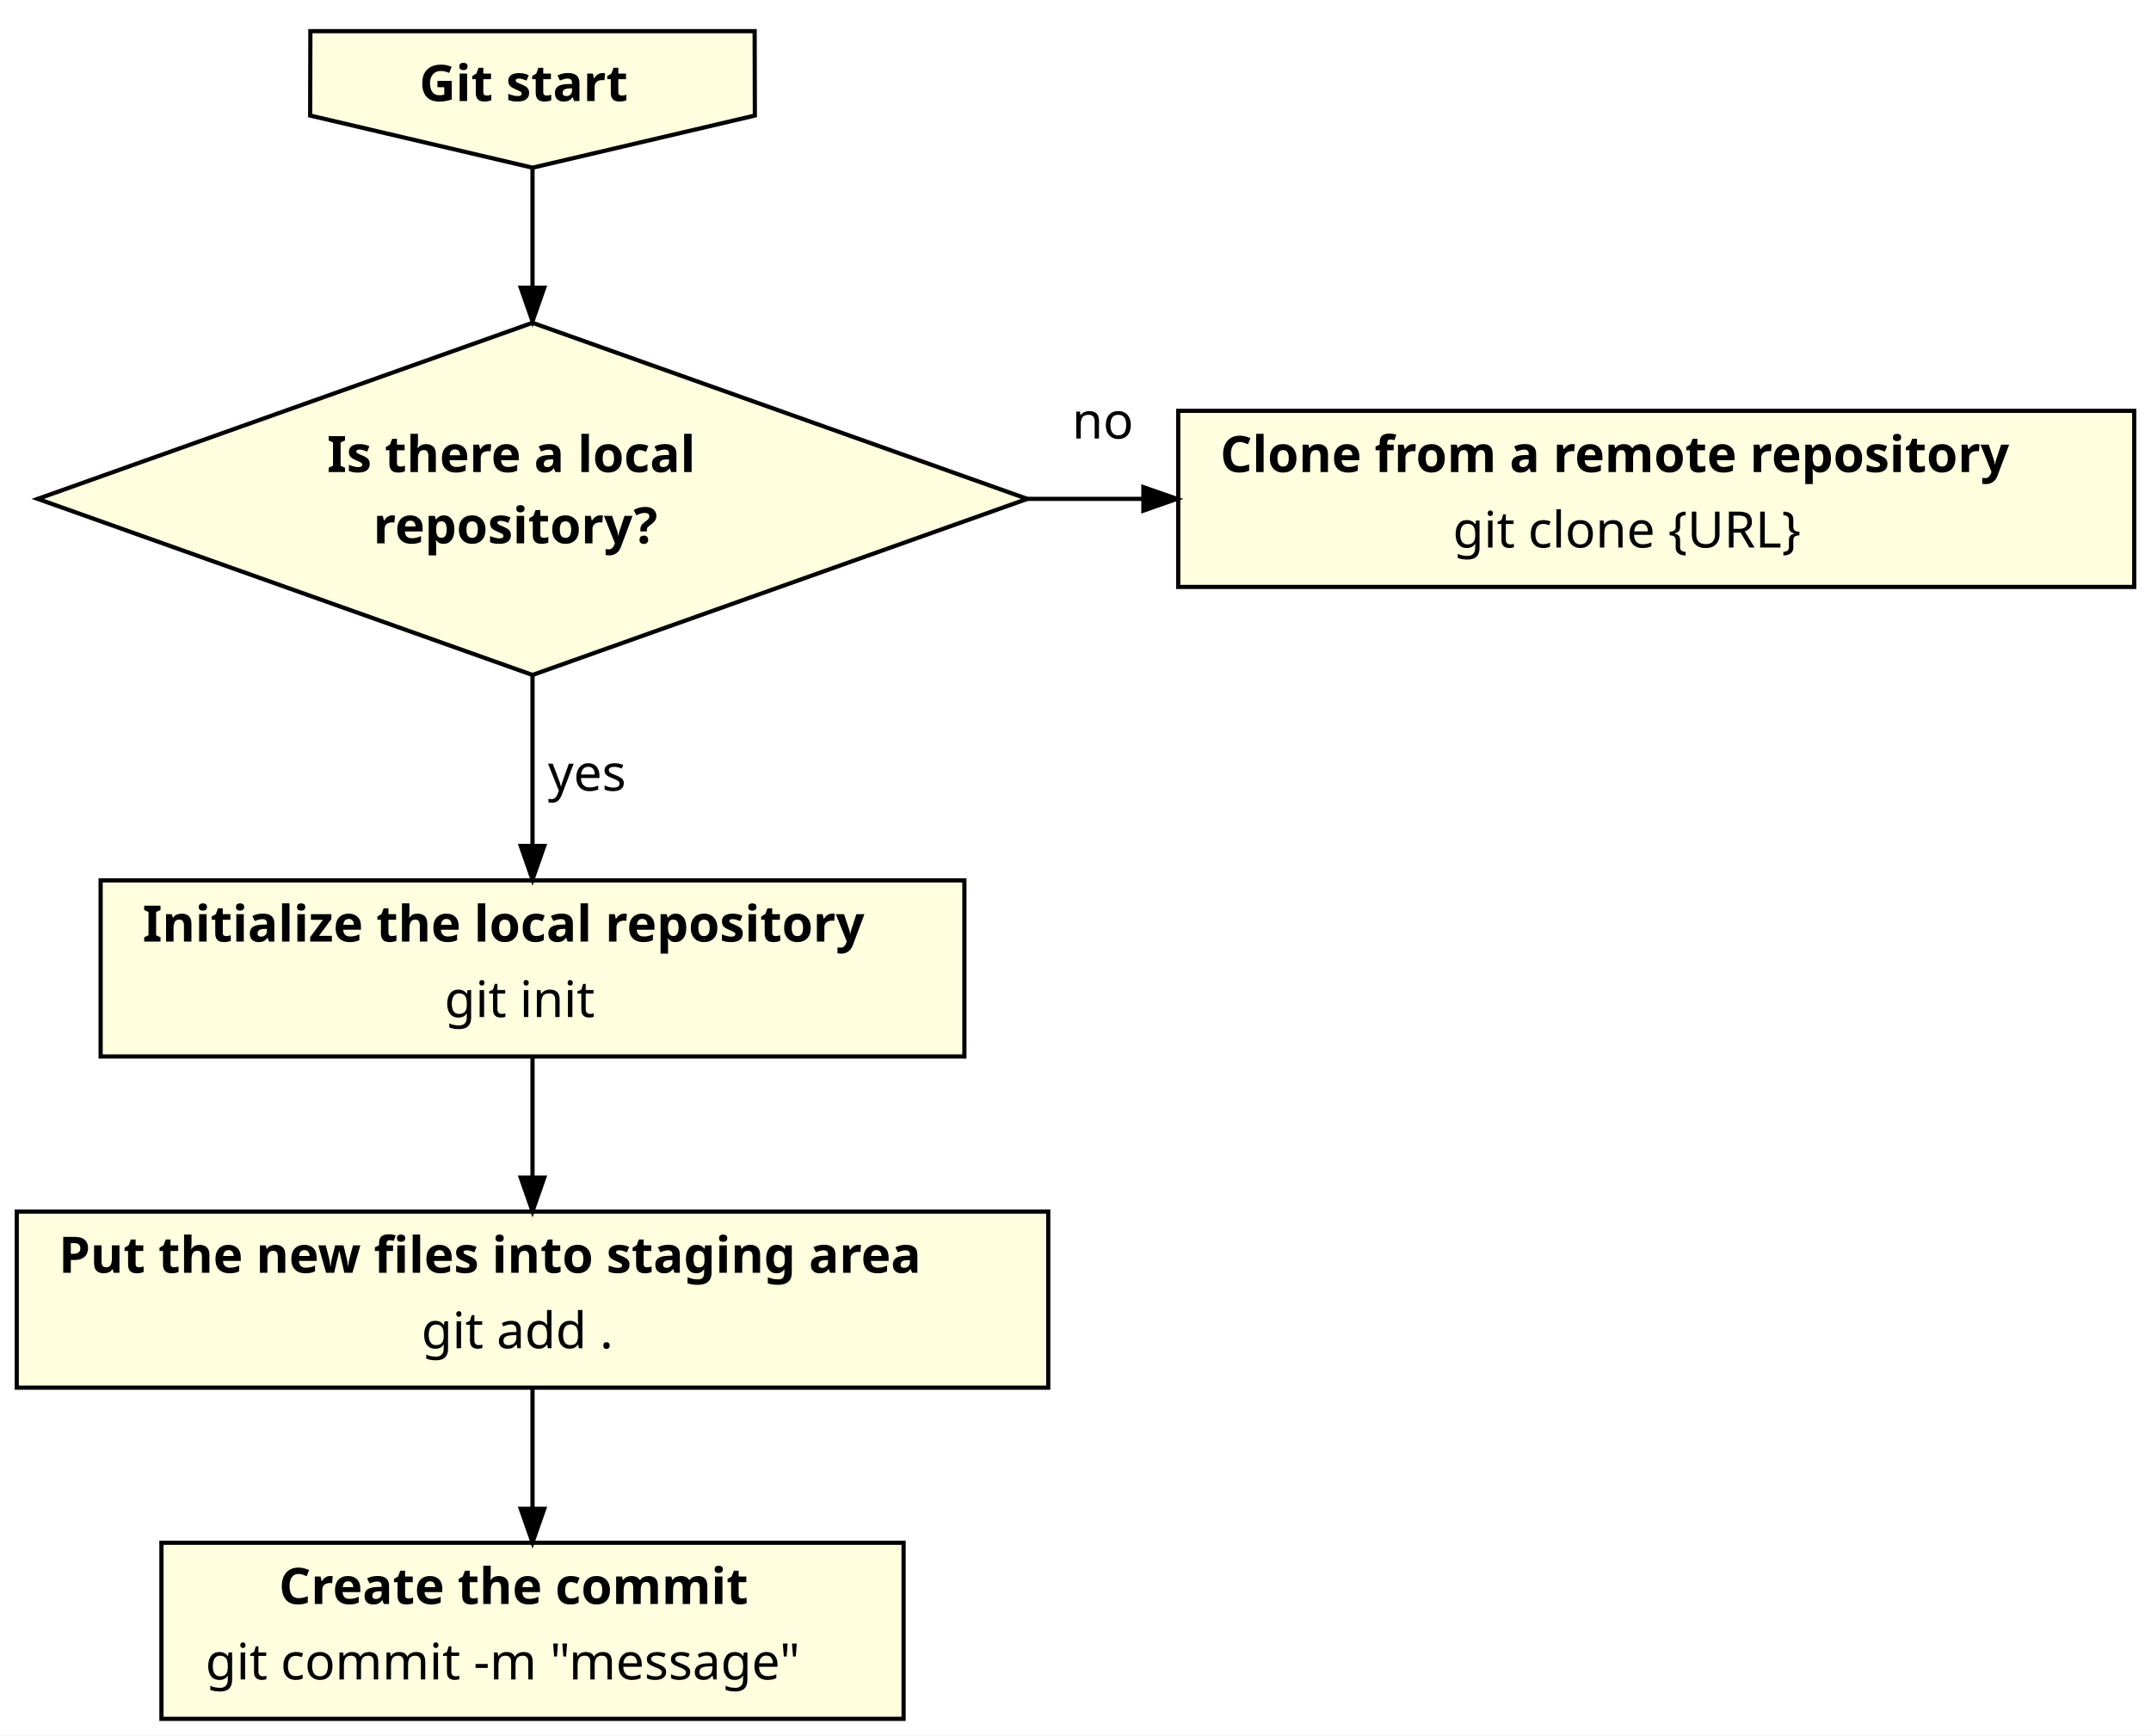
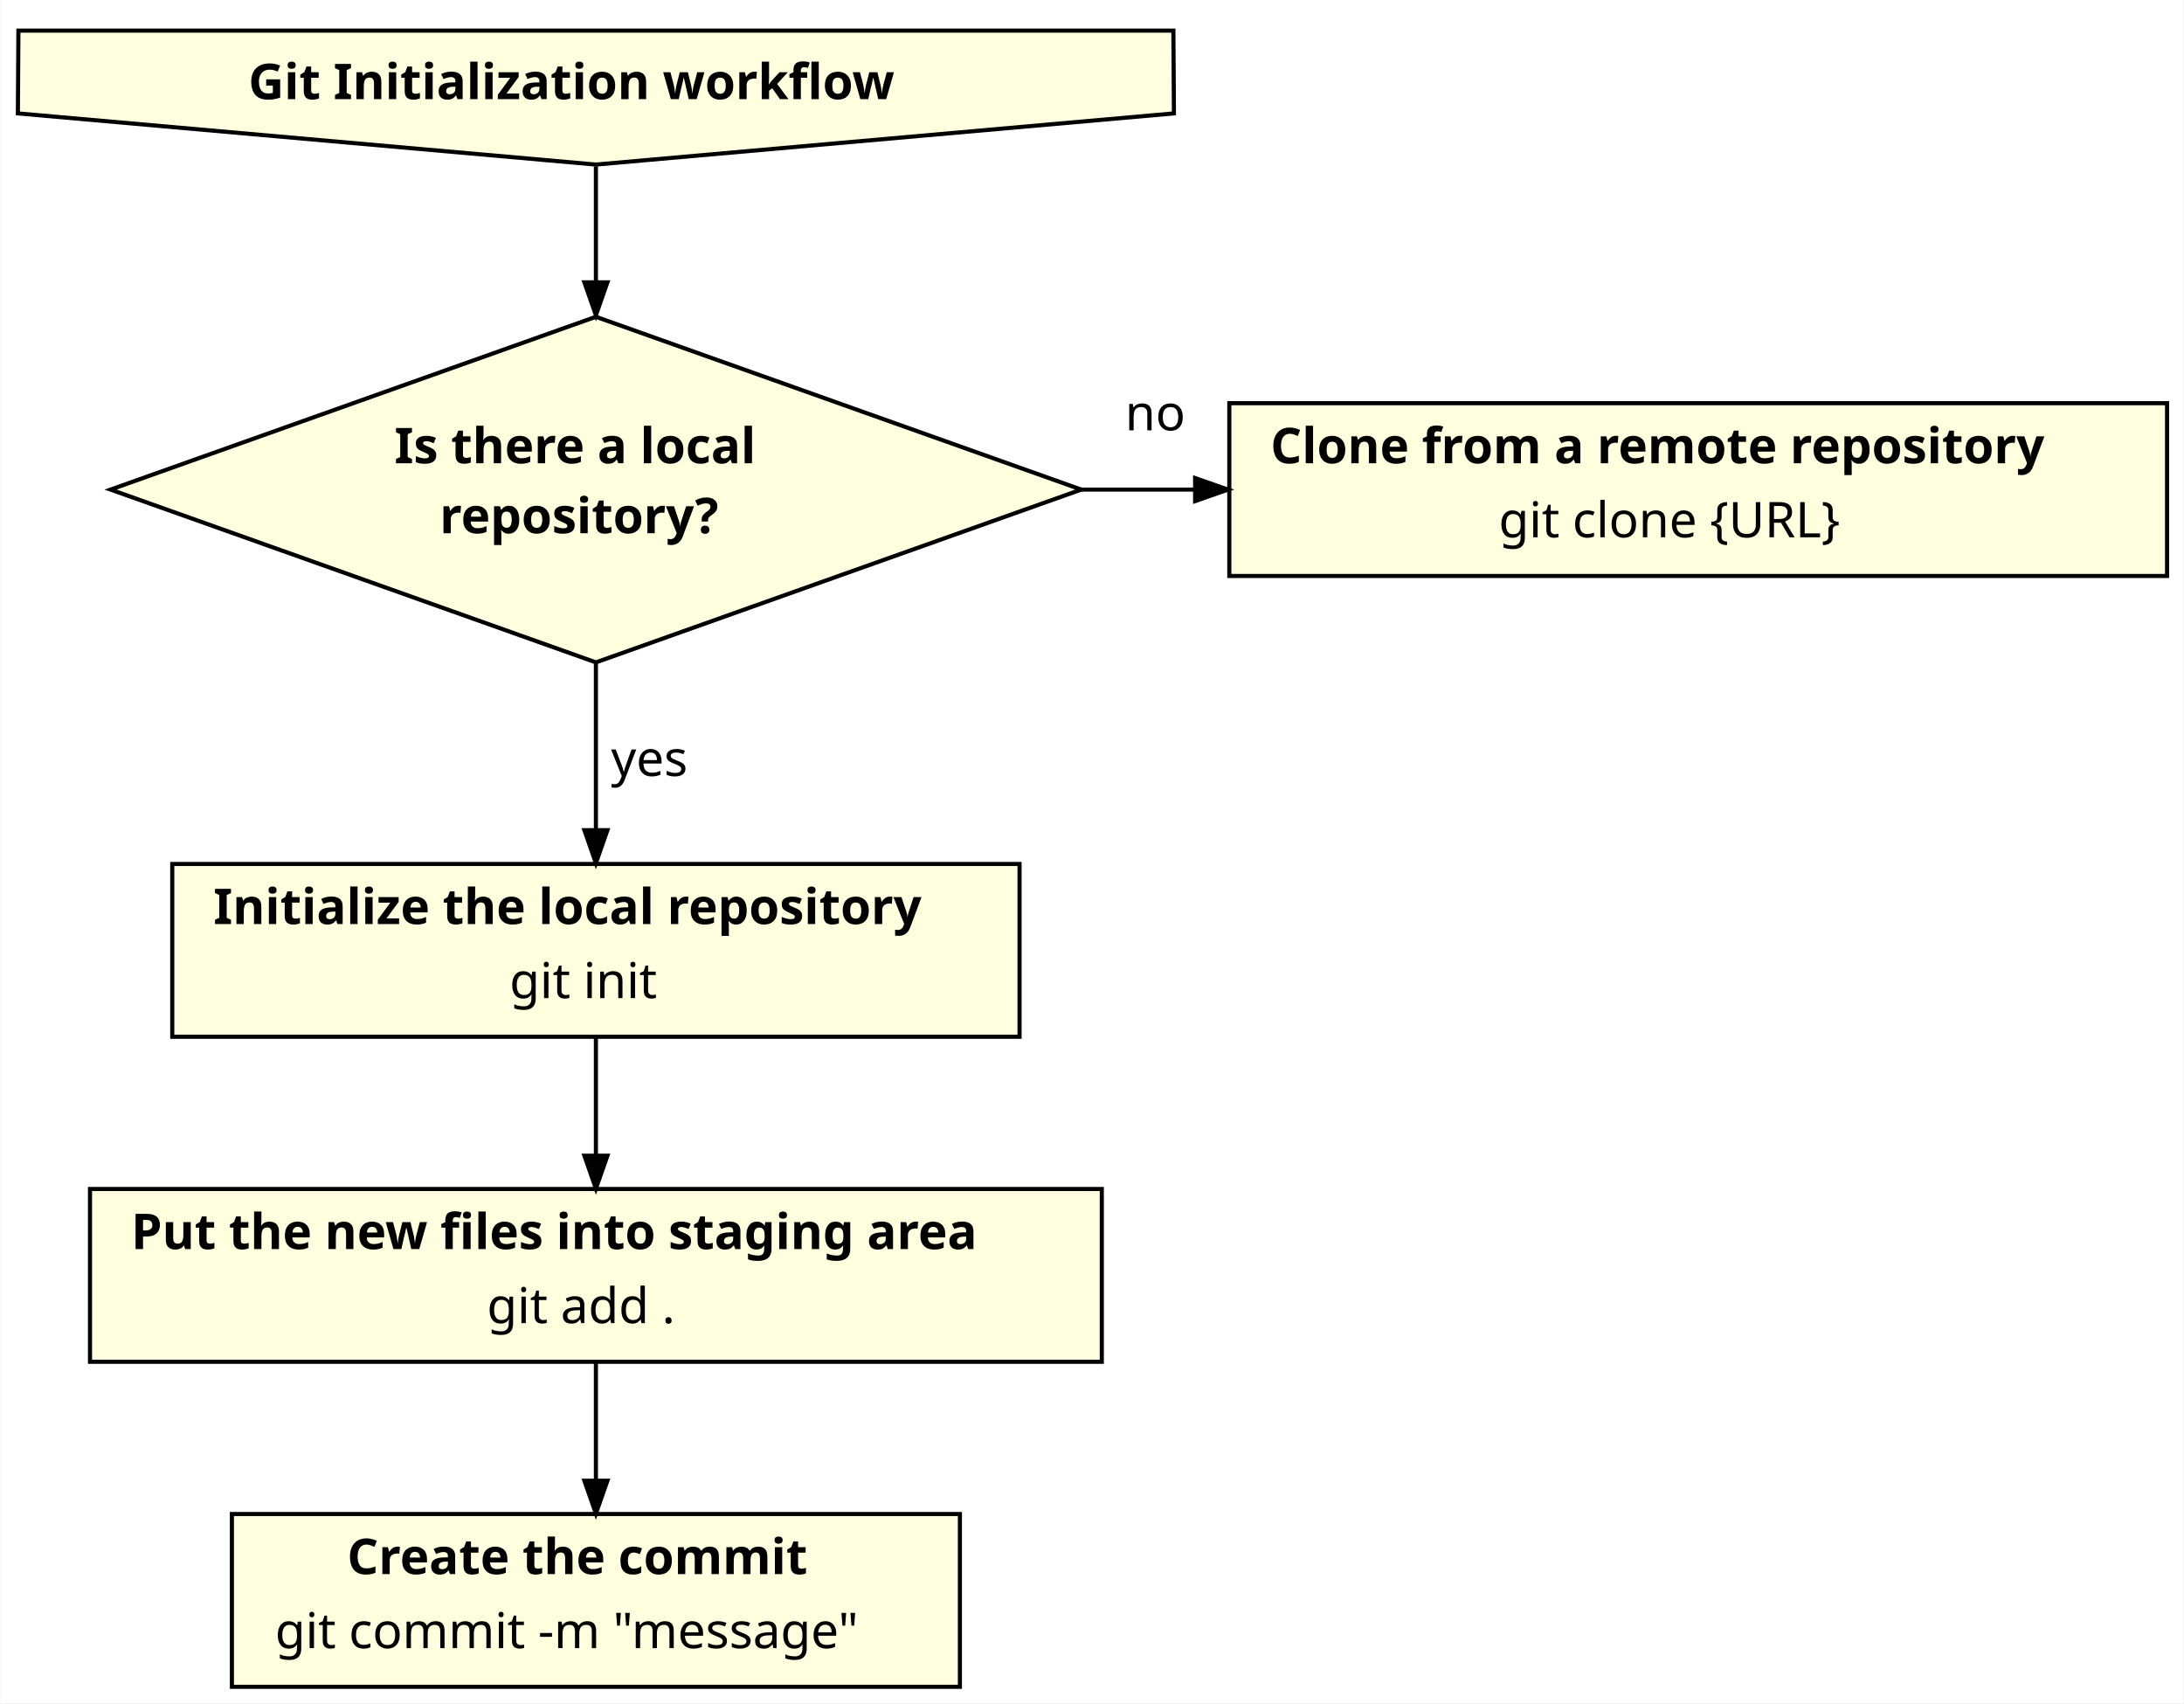
- <svg xmlns="http://www.w3.org/2000/svg" width="513pt" height="414pt" viewBox="0.00 0.00 513.00 414.00">
+ <svg xmlns="http://www.w3.org/2000/svg" width="531pt" height="414pt" viewBox="0.00 0.00 530.77 414.00">
  <g id="graph0" class="graph" transform="scale(1 1) rotate(0) translate(4 410)">
-     <polygon fill="white" stroke="none" points="-4,4 -4,-410 509,-410 509,4 -4,4" />
+     <polygon fill="white" stroke="none" points="-4,4 -4,-410 526.768,-410 526.768,4 -4,4" />
    <g id="node1" class="node">
-       <polygon fill="lightyellow" stroke="black" points="69.972,-382.438 123,-370 176.028,-382.438 175.979,-402.562 70.021,-402.562 69.972,-382.438" />
-       <text text-anchor="start" x="96" y="-385.9" font-family="Verdana" font-weight="bold" font-size="12.00">Git start</text>
+       <polygon fill="lightyellow" stroke="black" points="0.232,-382.438 140.768,-370 281.304,-382.438 281.173,-402.562 0.363,-402.562 0.232,-382.438" />
+       <text text-anchor="start" x="56.268" y="-385.9" font-family="Verdana" font-weight="bold" font-size="12.00">Git Initialization workflow</text>
    </g>
    <g id="node2" class="node">
-       <polygon fill="lightyellow" stroke="black" points="123,-333 5,-291 123,-249 241,-291 123,-333" />
-       <text text-anchor="start" x="74" y="-297.4" font-family="Verdana" font-weight="bold" font-size="12.00">Is there a local</text>
-       <text text-anchor="start" x="85" y="-280.4" font-family="Verdana" font-weight="bold" font-size="12.00">repository?</text>
+       <polygon fill="lightyellow" stroke="black" points="140.768,-333 22.768,-291 140.768,-249 258.768,-291 140.768,-333" />
+       <text text-anchor="start" x="91.768" y="-297.4" font-family="Verdana" font-weight="bold" font-size="12.00">Is there a local</text>
+       <text text-anchor="start" x="102.768" y="-280.4" font-family="Verdana" font-weight="bold" font-size="12.00">repository?</text>
    </g>
    <g id="edge1" class="edge">
-       <path fill="none" stroke="black" d="M123,-369.576C123,-361.545 123,-351.566 123,-341.468" />
-       <polygon fill="black" stroke="black" points="125.8,-341.379 123,-333.379 120.2,-341.379 125.8,-341.379" />
+       <path fill="none" stroke="black" d="M140.768,-369.576C140.768,-361.545 140.768,-351.566 140.768,-341.468" />
+       <polygon fill="black" stroke="black" points="143.568,-341.379 140.768,-333.379 137.968,-341.379 143.568,-341.379" />
    </g>
    <g id="node3" class="node">
-       <polygon fill="lightyellow" stroke="black" points="226,-200 20,-200 20,-158 226,-158 226,-200" />
-       <text text-anchor="start" x="30" y="-185.4" font-family="Verdana" font-weight="bold" font-size="12.00">Initialize the local repository</text>
-       <text text-anchor="start" x="102" y="-167.4" font-family="Verdana" font-size="12.00">git init</text>
+       <polygon fill="lightyellow" stroke="black" points="243.768,-200 37.768,-200 37.768,-158 243.768,-158 243.768,-200" />
+       <text text-anchor="start" x="47.768" y="-185.4" font-family="Verdana" font-weight="bold" font-size="12.00">Initialize the local repository</text>
+       <text text-anchor="start" x="119.768" y="-167.4" font-family="Verdana" font-size="12.00">git init</text>
    </g>
    <g id="edge2" class="edge">
-       <path fill="none" stroke="black" d="M123,-248.727C123,-235.254 123,-220.608 123,-208.31" />
-       <polygon fill="black" stroke="black" points="125.8,-208.216 123,-200.216 120.2,-208.216 125.8,-208.216" />
-       <text text-anchor="middle" x="136" y="-221.4" font-family="Verdana" font-size="12.00"> yes</text>
+       <path fill="none" stroke="black" d="M140.768,-248.727C140.768,-235.254 140.768,-220.608 140.768,-208.31" />
+       <polygon fill="black" stroke="black" points="143.568,-208.216 140.768,-200.216 137.968,-208.216 143.568,-208.216" />
+       <text text-anchor="middle" x="153.768" y="-221.4" font-family="Verdana" font-size="12.00"> yes</text>
    </g>
    <g id="node6" class="node">
-       <polygon fill="lightyellow" stroke="black" points="505,-312 277,-312 277,-270 505,-270 505,-312" />
-       <text text-anchor="start" x="287" y="-297.4" font-family="Verdana" font-weight="bold" font-size="12.00">Clone from a remote repository</text>
-       <text text-anchor="start" x="342.5" y="-279.4" font-family="Verdana" font-size="12.00">git clone {URL}</text>
+       <polygon fill="lightyellow" stroke="black" points="522.768,-312 294.768,-312 294.768,-270 522.768,-270 522.768,-312" />
+       <text text-anchor="start" x="304.768" y="-297.4" font-family="Verdana" font-weight="bold" font-size="12.00">Clone from a remote repository</text>
+       <text text-anchor="start" x="360.268" y="-279.4" font-family="Verdana" font-size="12.00">git clone {URL}</text>
    </g>
    <g id="edge3" class="edge">
-       <path fill="none" stroke="black" d="M241,-291C241,-291 252.153,-291 268.356,-291" />
-       <polygon fill="black" stroke="black" points="268.689,-293.8 276.689,-291 268.689,-288.2 268.689,-293.8" />
-       <text text-anchor="middle" x="259" y="-305.4" font-family="Verdana" font-size="12.00">no</text>
+       <path fill="none" stroke="black" d="M258.768,-291C258.768,-291 269.921,-291 286.124,-291" />
+       <polygon fill="black" stroke="black" points="286.457,-293.8 294.457,-291 286.457,-288.2 286.457,-293.8" />
+       <text text-anchor="middle" x="276.768" y="-305.4" font-family="Verdana" font-size="12.00">no</text>
    </g>
    <g id="node4" class="node">
-       <polygon fill="lightyellow" stroke="black" points="246,-121 0,-121 0,-79 246,-79 246,-121" />
-       <text text-anchor="start" x="10" y="-106.4" font-family="Verdana" font-weight="bold" font-size="12.00">Put the new files into staging area</text>
-       <text text-anchor="start" x="96.5" y="-88.4" font-family="Verdana" font-size="12.00">git add .</text>
+       <polygon fill="lightyellow" stroke="black" points="263.768,-121 17.768,-121 17.768,-79 263.768,-79 263.768,-121" />
+       <text text-anchor="start" x="27.768" y="-106.4" font-family="Verdana" font-weight="bold" font-size="12.00">Put the new files into staging area</text>
+       <text text-anchor="start" x="114.268" y="-88.4" font-family="Verdana" font-size="12.00">git add .</text>
    </g>
    <g id="edge4" class="edge">
-       <path fill="none" stroke="black" d="M123,-157.769C123,-149.016 123,-138.622 123,-129.135" />
-       <polygon fill="black" stroke="black" points="125.8,-129.096 123,-121.096 120.2,-129.096 125.8,-129.096" />
+       <path fill="none" stroke="black" d="M140.768,-157.769C140.768,-149.016 140.768,-138.622 140.768,-129.135" />
+       <polygon fill="black" stroke="black" points="143.568,-129.096 140.768,-121.096 137.968,-129.096 143.568,-129.096" />
    </g>
    <g id="node5" class="node">
-       <polygon fill="lightyellow" stroke="black" points="211.5,-42 34.5,-42 34.5,-0 211.5,-0 211.5,-42" />
-       <text text-anchor="start" x="62.5" y="-27.4" font-family="Verdana" font-weight="bold" font-size="12.00">Create the commit</text>
-       <text text-anchor="start" x="45" y="-9.4" font-family="Verdana" font-size="12.00">git commit -m "message"</text>
+       <polygon fill="lightyellow" stroke="black" points="229.268,-42 52.268,-42 52.268,-0 229.268,-0 229.268,-42" />
+       <text text-anchor="start" x="80.268" y="-27.4" font-family="Verdana" font-weight="bold" font-size="12.00">Create the commit</text>
+       <text text-anchor="start" x="62.768" y="-9.4" font-family="Verdana" font-size="12.00">git commit -m "message"</text>
    </g>
    <g id="edge5" class="edge">
-       <path fill="none" stroke="black" d="M123,-78.769C123,-70.016 123,-59.622 123,-50.135" />
-       <polygon fill="black" stroke="black" points="125.8,-50.096 123,-42.096 120.2,-50.096 125.8,-50.096" />
+       <path fill="none" stroke="black" d="M140.768,-78.769C140.768,-70.016 140.768,-59.622 140.768,-50.135" />
+       <polygon fill="black" stroke="black" points="143.568,-50.096 140.768,-42.096 137.968,-50.096 143.568,-50.096" />
    </g>
  </g>
</svg>
